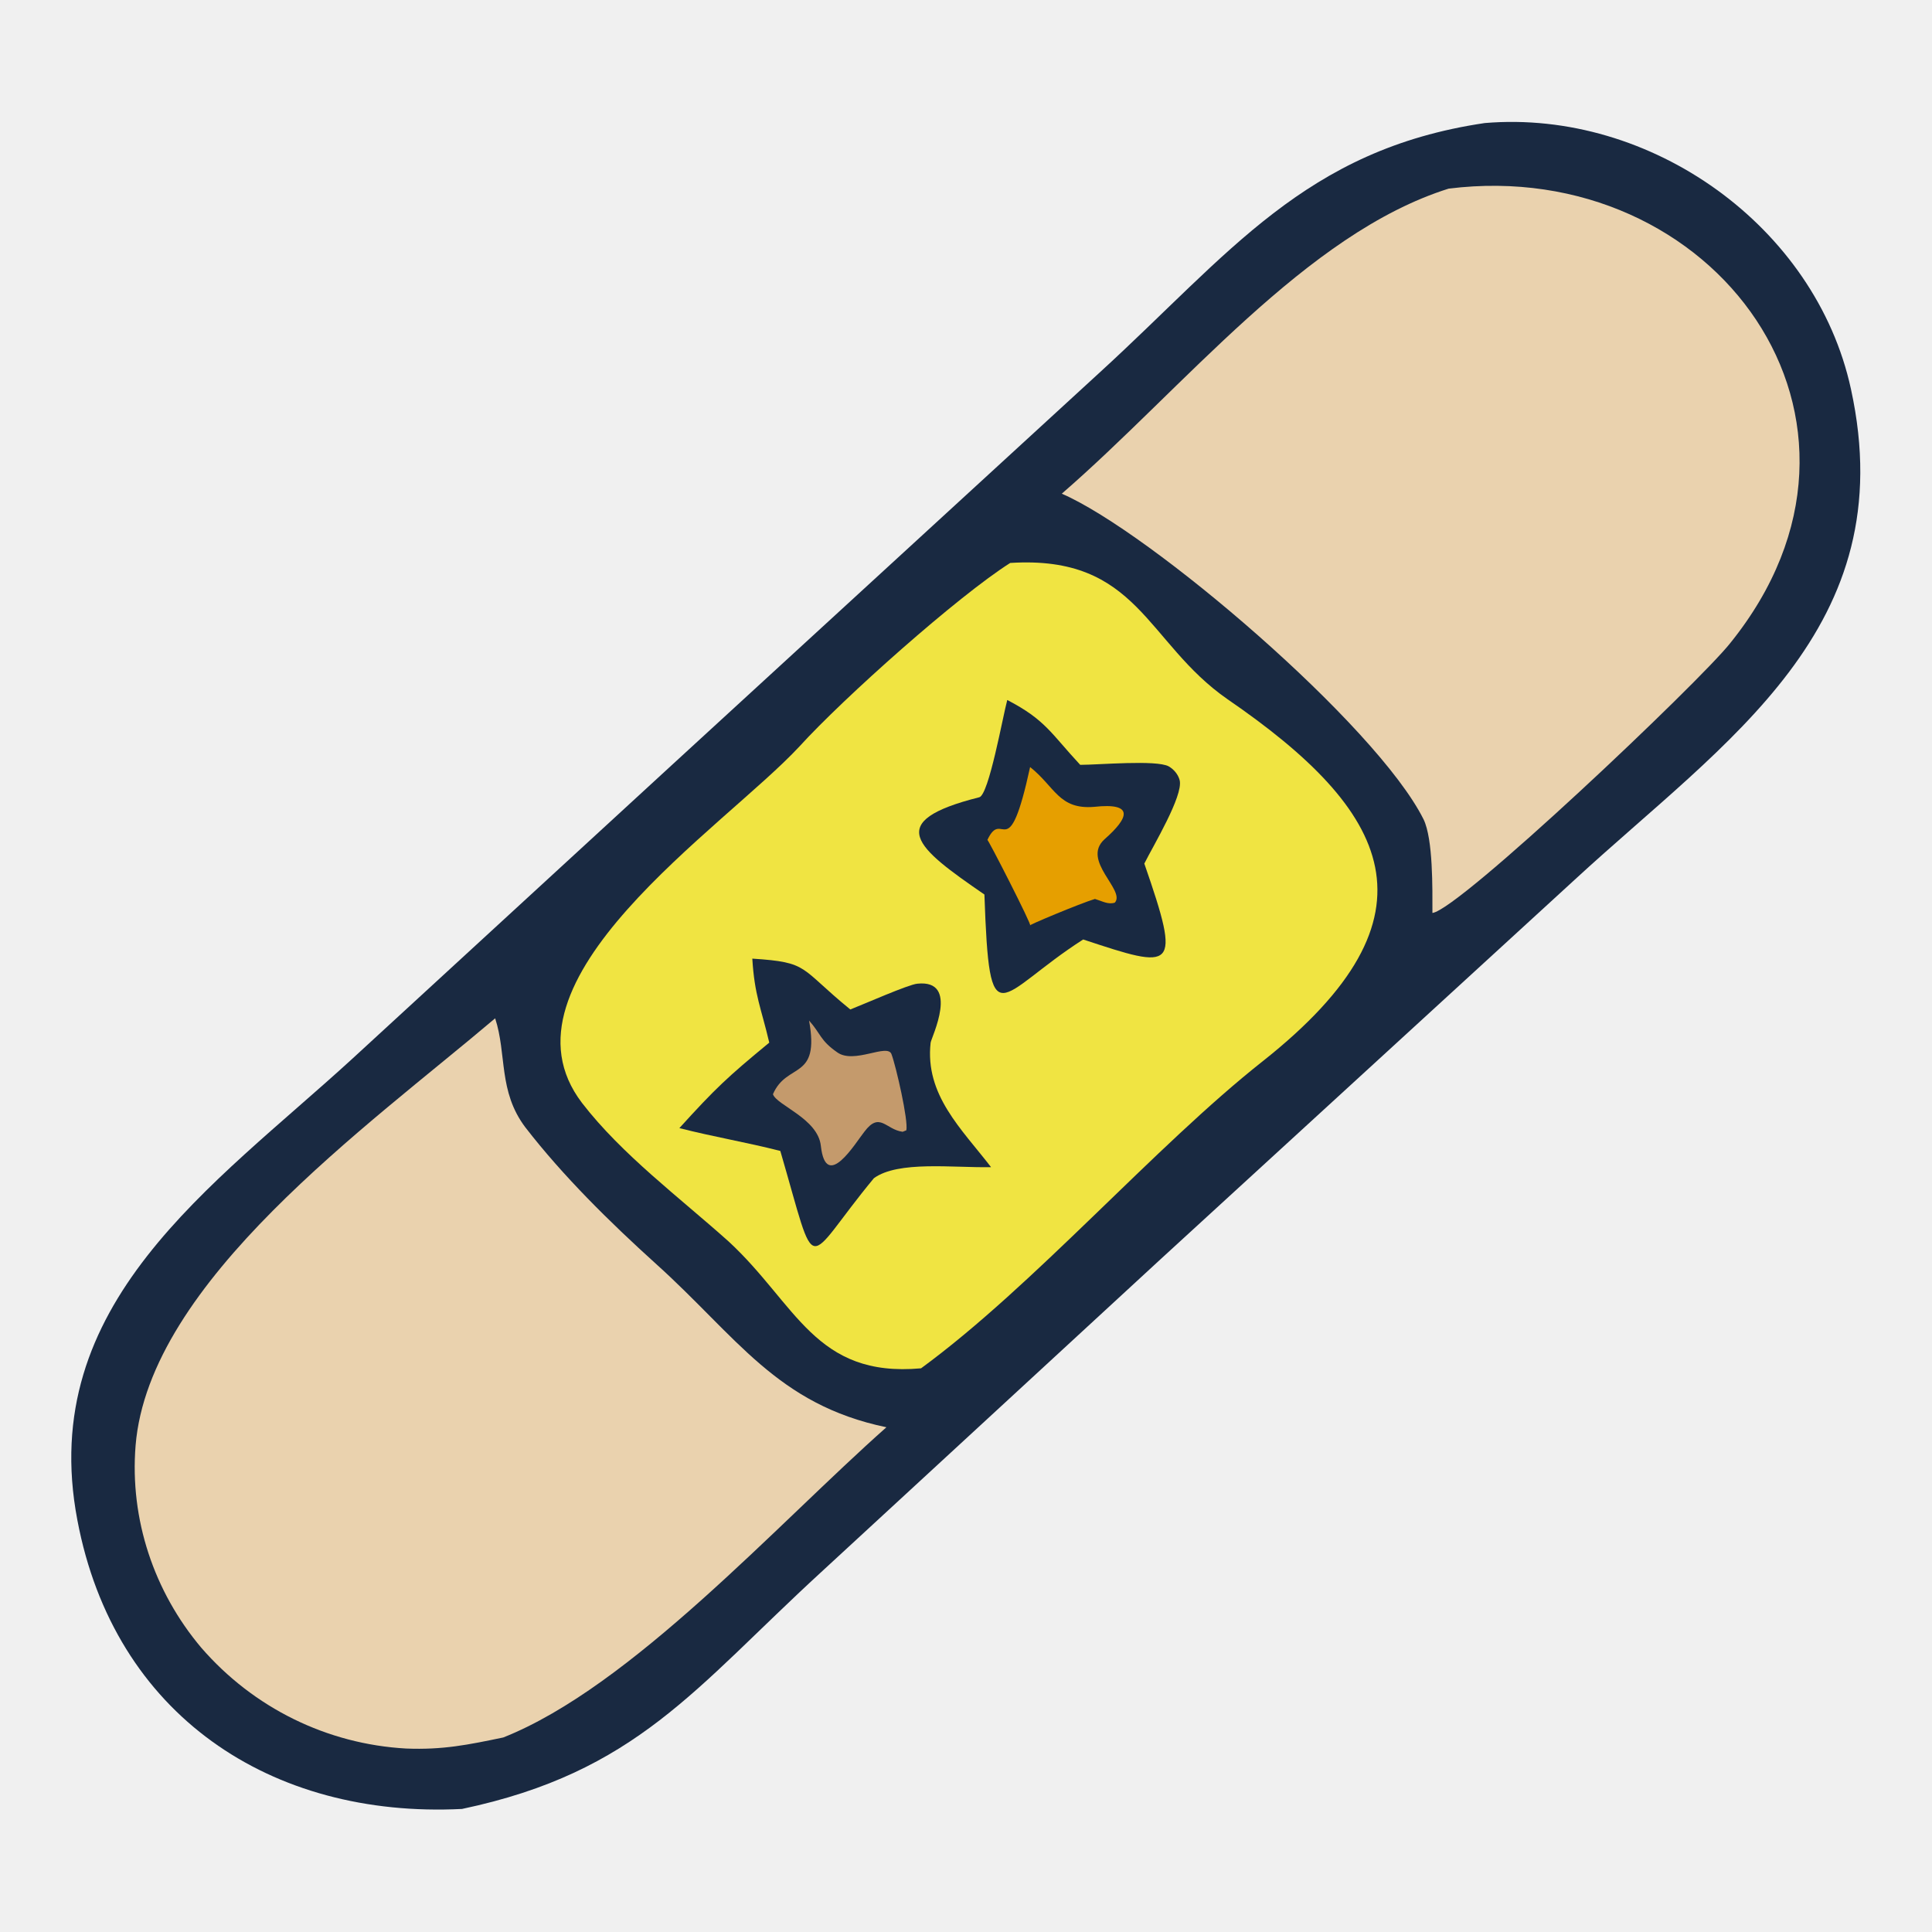
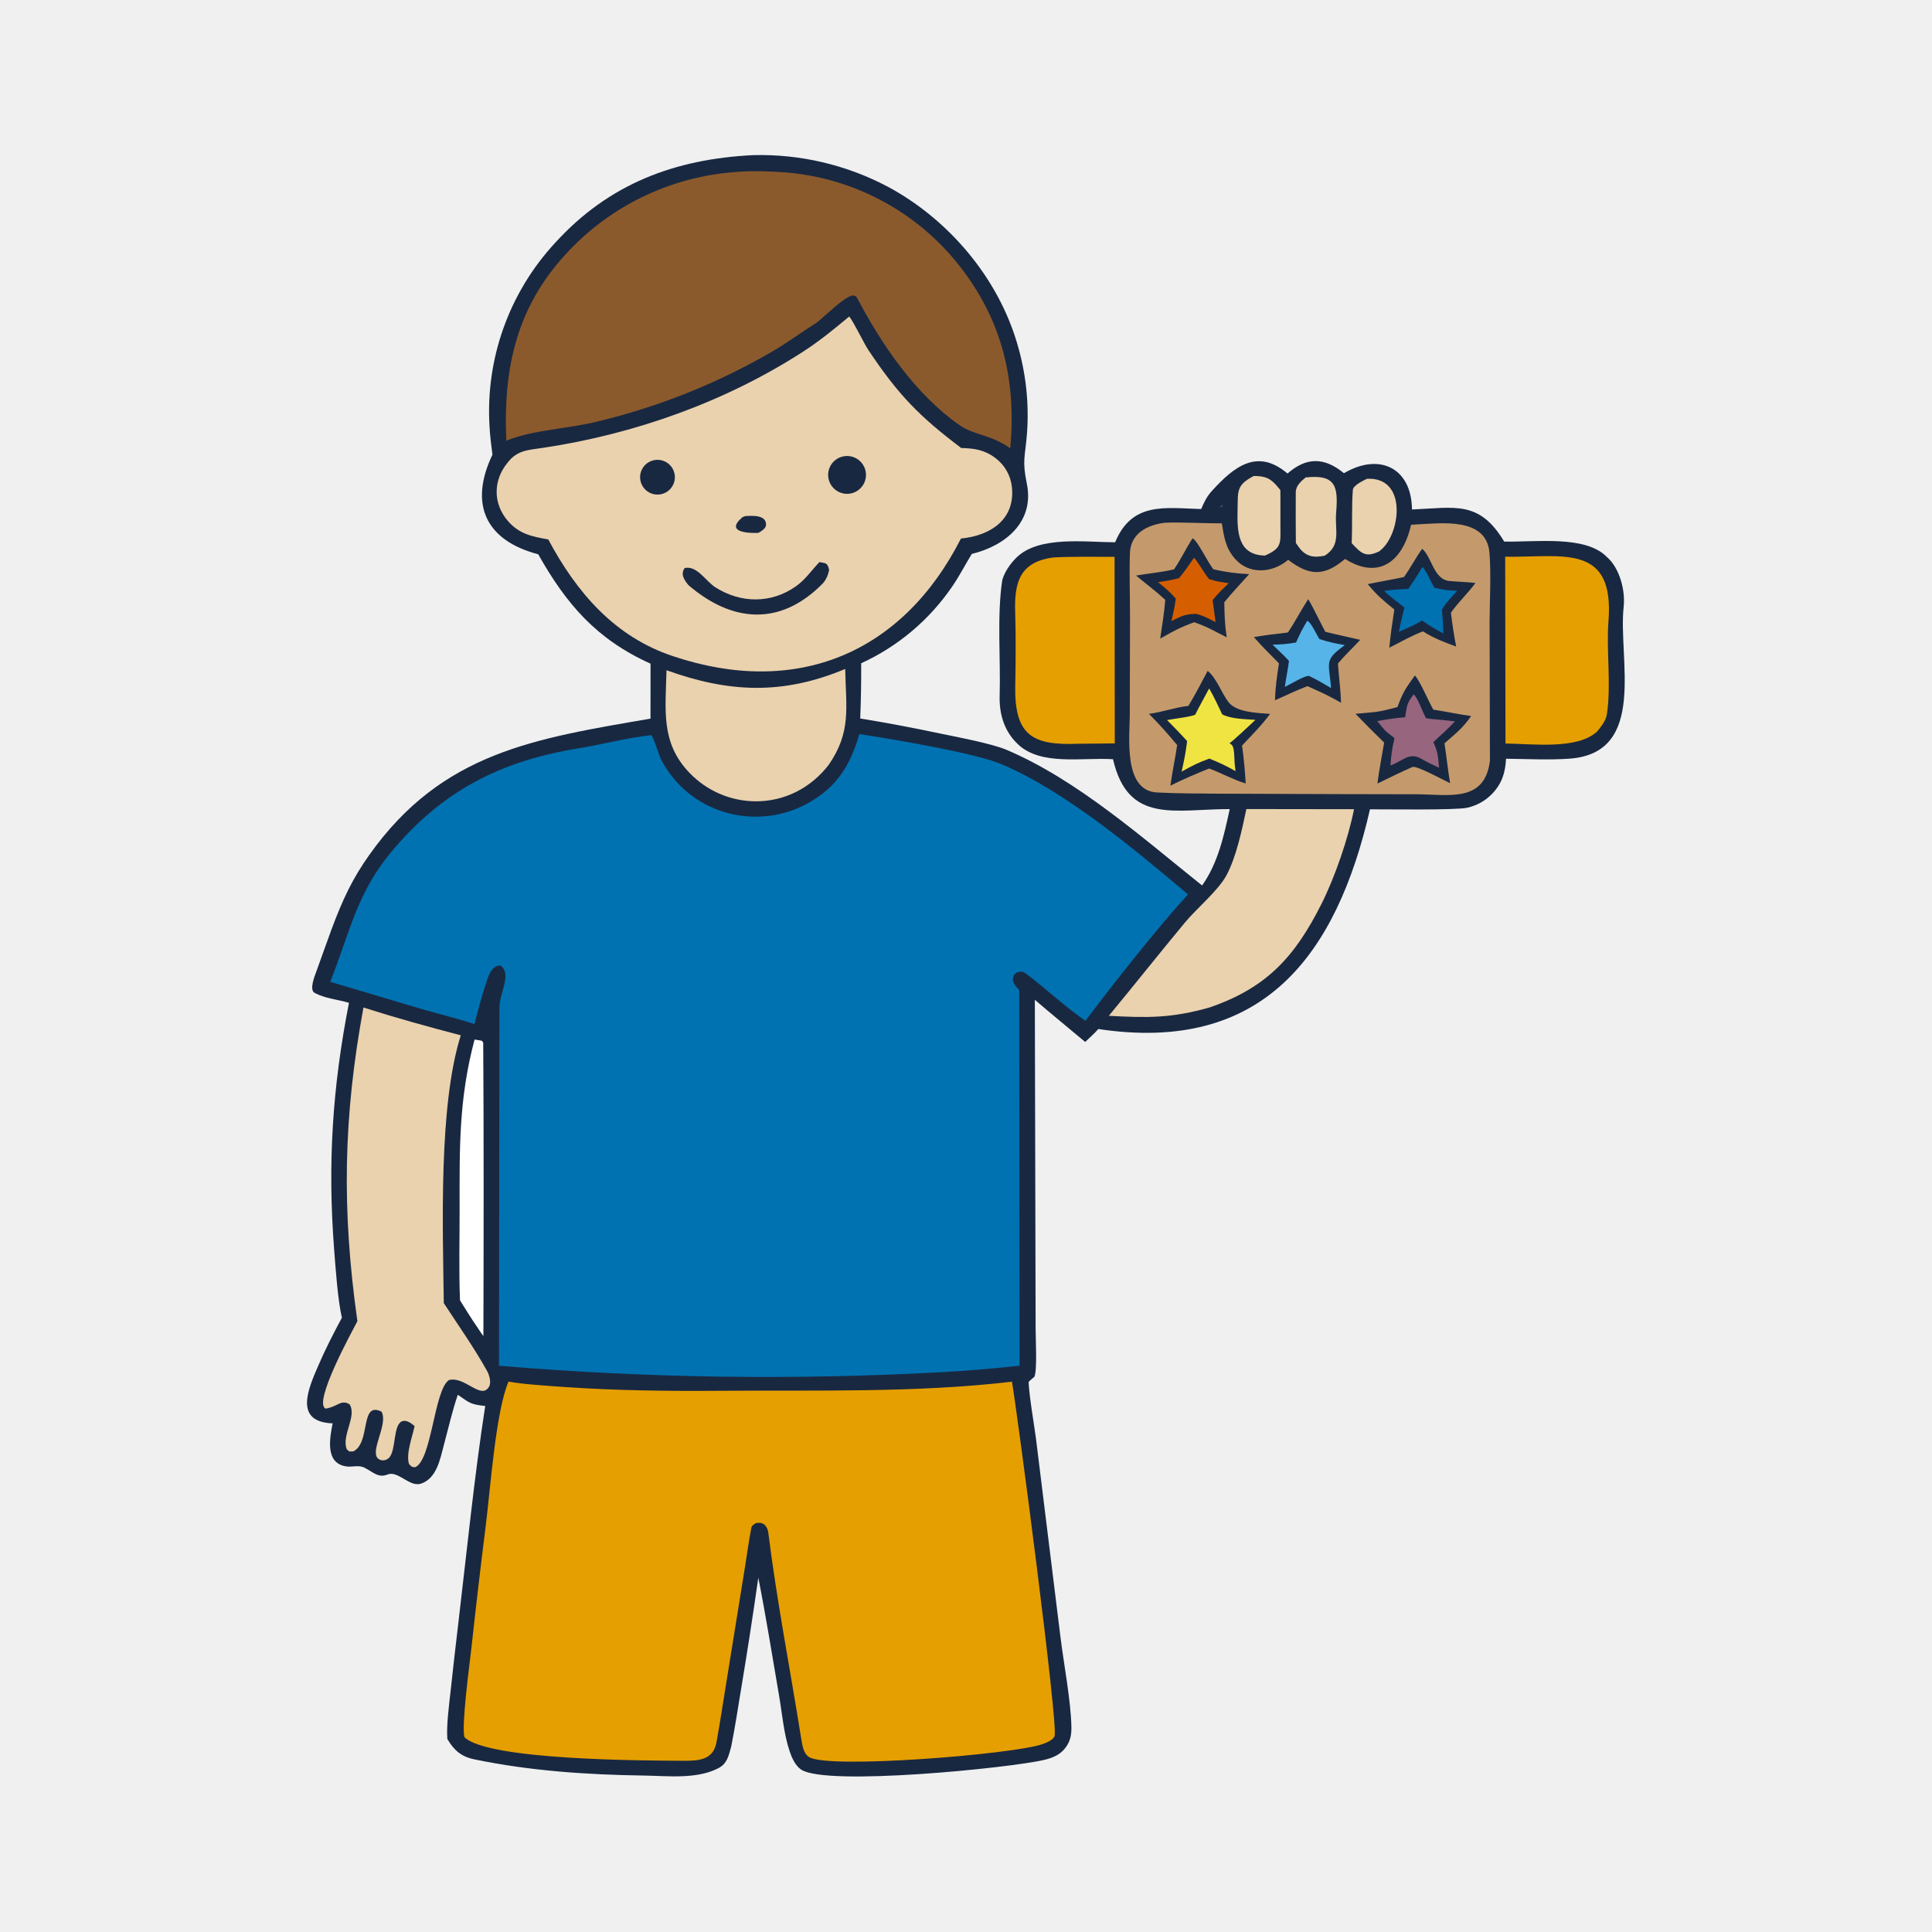
- <svg xmlns="http://www.w3.org/2000/svg" viewBox="423 456.5 262.2 262.2">
-   <path fill="#192941" d="M 624.5 473.2 C 647.0 471.3 669.4 487.2 674.2 509.3 C 681.3 541.8 657.2 557.0 636.7 575.9 L 580.5 627.4 L 534.4 669.9 C 517.3 685.6 509.4 697.0 485.7 702.0 C 459.8 703.3 438.5 689.3 433.5 662.8 C 427.9 633.4 451.9 617.5 470.8 600.2 L 514.1 560.4 L 572.3 507.0 C 589.8 491.0 600.1 476.8 624.5 473.2 z" />
-   <path fill="#F0E442" d="M 560.1 532.9 C 577.5 531.8 578.5 543.7 589.6 551.4 C 611.6 566.5 619.4 580.7 594.4 600.5 C 579.7 612.1 563.3 631.0 548.0 642.2 C 533.6 643.5 531.1 633.5 521.9 625.0 C 515.2 619.0 507.4 613.2 502.0 606.2 C 489.3 589.6 521.3 568.8 531.5 557.8 C 537.5 551.2 553.0 537.4 560.1 532.9 z" />
-   <path fill="#192941" d="M 559.7 551.5 C 564.9 554.2 565.6 556.0 569.6 560.3 C 572.1 560.3 579.9 559.6 581.6 560.5 C 582.3 560.9 582.9 561.6 583.1 562.4 C 583.6 564.5 579.5 571.3 578.3 573.7 C 583.4 588.4 582.4 588.1 570.0 584.0 C 558.3 591.5 557.3 597.9 556.6 577.9 C 547.3 571.5 542.8 568.0 555.9 564.7 C 557.2 564.4 559.1 553.7 559.7 551.5 z" />
-   <path fill="#E69F00" d="M 562.8 560.6 C 566.2 563.3 566.7 566.4 571.5 566.0 C 577.0 565.4 576.2 567.5 572.9 570.4 C 569.7 573.3 575.8 577.3 574.3 579.0 C 573.4 579.3 572.6 578.8 571.6 578.5 C 569.6 579.1 562.2 582.2 562.8 582.1 C 563.2 582.3 556.9 570.0 557.0 570.5 C 559.1 566.0 559.8 574.4 562.8 560.6 z" />
-   <path fill="#192941" d="M 525.1 586.6 C 532.9 587.1 531.4 587.8 538.4 593.5 C 540.2 592.8 546.3 590.1 547.5 590.0 C 553.3 589.4 549.4 597.3 549.3 598.0 C 548.5 605.1 553.5 609.7 557.5 614.9 C 552.3 615.0 544.9 614.0 541.6 616.4 C 531.9 628.1 534.1 630.5 528.9 612.7 C 524.2 611.5 519.9 610.8 515.2 609.6 C 520.1 604.2 521.7 602.7 527.4 598.0 C 526.3 593.3 525.4 591.6 525.1 586.6 z" />
-   <path fill="#C49A6C" d="M 532.8 595.0 C 534.4 596.8 534.3 597.7 536.6 599.3 C 538.9 601.0 543.5 598.0 544.0 599.6 C 544.6 601.2 546.3 608.6 546.0 609.9 L 545.5 610.1 C 543.2 609.8 542.4 607.3 540.3 610.1 C 539.1 611.6 535.1 618.3 534.4 612.0 C 534.0 608.3 528.4 606.5 527.9 605.0 C 529.8 600.6 534.3 603.2 532.8 595.0 z" />
-   <path fill="#EAD2AE" d="M 490.2 594.7 C 491.8 599.6 490.6 604.6 494.3 609.5 C 499.4 616.1 505.8 622.4 512.0 628.0 C 523.0 637.9 528.4 647.1 543.3 650.2 C 528.5 663.3 508.7 685.4 491.3 692.3 C 486.5 693.3 483.1 694.0 478.1 693.8 C 467.4 693.2 457.4 688.3 450.3 680.1 C 443.9 672.5 440.6 662.7 441.4 652.7 C 443.2 630.4 473.0 609.3 490.2 594.7 z" />
-   <path fill="#EAD2AE" d="M 619.6 482.1 C 655.6 477.6 682.2 513.6 657.8 543.8 C 653.6 549.1 621.0 580.0 617.4 580.4 C 617.4 577.1 617.5 570.4 616.2 567.7 C 609.8 554.9 579.1 528.7 567.1 523.5 C 583.6 509.2 600.2 488.2 619.6 482.1 z" />
+ <svg xmlns="http://www.w3.org/2000/svg" viewBox="273.31 226.81 1502.38 1502.38">
+   <path fill="#192841" d="M859.109 347.437a212.17 212.17 0 0 1 104.919 24.735c47.022 25.389 85.332 70.503 100.352 122.052a194.1 194.1 0 0 1 7.51 70.141c-1.4 17.765-3.86 20.238-.08 38.604 6.17 30.022-17.27 48.445-42.79 54.585-5.18 8.414-9.25 16.492-14.87 24.782a172.65 172.65 0 0 1-71.158 60.247 955 955 0 0 1-.744 42.936 1332 1332 0 0 1 62.172 11.7c13.05 2.663 40.16 7.824 51.58 12.67 55.11 23.39 105.91 68.619 152.09 105.484 12.41-17.39 17.07-38.989 21.49-59.389-42.46-.09-79.02 12.125-90.77-38.784-24.16-1.506-55.75 5.274-73.69-11.414-10.66-9.919-14.9-23.287-14.45-38.107.86-28.638-2.2-61.488 2-89.6 1.73-6.538 6.35-13.024 11.1-17.701 17.42-17.169 53.74-11.9 76.69-11.878 13.17-31.772 38.86-26.618 66.92-25.84 2.24-5.322 4.39-9.748 8.32-14.077 17.23-18.951 35.38-33.491 58.81-13.547 14.9-13.026 28.76-12.665 43.89-.259 27.5-16.146 52.53-4.299 52.93 28.23 33.51-1.399 52.28-7.325 71.69 24.949 24.37.517 63.45-5.118 79.88 12.033 9.79 8.374 14.45 25.815 13.02 38.736-4.45 40.133 18.84 113.485-41.92 118.022-15.79 1.178-34.17.241-49.56.082-.48 10.537-3.12 19.178-10.59 27.051a38.3 38.3 0 0 1-19.65 11.05c-9.09 2.031-62.76 1.164-75.55 1.233-26.05 113.626-83.25 190.117-211.25 170.847-3.05 3.46-6.83 6.86-10.21 10.06-13.07-10.99-26.19-21.64-39.16-32.79l.61 255.22c-.06 7.52 1.39 32.79-.96 37.93-.64.53-4.51 3.77-4.49 4.1.61 12.22 4.2 32.3 5.73 44.01l18.93 153.39c2.62 21.45 8.24 50.54 8.61 70.86.09 5.28-.55 9.76-3.38 14.32-4.19 6.75-10.27 9.47-17.8 11.26-26.16 6.22-169.25 20.66-188.946 7.54-4.579-3.05-7.272-9.2-8.971-14.22-4.532-13.4-5.802-29.23-8.21-43.22-5.267-30.6-10.143-61.33-16.162-91.8a3593 3593 0 0 1-13.534 87.5c-2.377 14.45-4.694 29.63-7.562 43.91-1.945 6.97-3.041 13.17-10.019 16.77-16.968 8.74-39.369 5.95-57.971 5.68-44.089-.63-88.593-3.62-131.806-12.61-10.195-2.13-15.803-7.1-20.918-15.8-.84-10.24 1.327-26.16 2.475-36.84 1.985-18.37 4.075-36.73 6.271-55.09 6.404-54.2 12.406-113.52 20.709-167.04-11.427-1.27-11.705-2.08-21.329-8.74-4.37 12.94-7.355 26.11-10.887 39.31-2.902 10.85-5.5 25.67-17.669 29.8-8.919 3.03-17.906-10.42-26.095-7.08-7.211 2.94-11.46-2.07-17.561-5.12-5.264-2.84-9.825-.13-15.542-1.37-15.452-3.02-11.788-22-9.582-33.29-30.444-1.14-18.963-26.85-11.088-45.07 5.517-12.76 11.736-24.86 18.298-37.11-3.214-13.51-4.976-39.29-6.056-53.31-5.124-66.55-1.294-126.13 11.561-191.53-8.67-2.58-18.535-3.37-26.607-7.662-4.567-2.238-.044-13.271 1.357-17.08 7.734-21.032 14.874-43.519 24.895-63.544a200.5 200.5 0 0 1 16.085-26.626c56.688-80.068 128.982-90.615 218.738-106.096l.031-42.738c-41.995-18.92-65.416-46.196-87.342-85.064-41.262-10.79-53.868-39.278-35.596-77.423-.939-7.331-1.912-14.862-2.281-22.232a192.73 192.73 0 0 1 50.854-142.327c41.859-46.176 93.339-65.418 154.289-68.411" />
+   <path fill="#0072B1" d="M941.586 797.621c24.709 3.844 89.744 14.567 110.854 23.576 49.82 21.261 103.16 66.123 144.7 101.108-23.77 25.939-58.37 69.837-79.73 98.285-14.68-9.84-31.24-25.303-45.49-36.105-3.26-2.474-4.09-2.253-7.56-1.687-3.38 2.823-2.26 1.119-3.57 5.247.44 4.085 2.25 5.383 5.09 8.682l.28 292.103c-20.58 2.27-41.23 3.97-61.91 5.1a2487 2487 0 0 1-342.919-5.08l.356-278.25c-.04-12.109 9.807-25.843 1.067-32.914-7.747-.604-10.27 9.898-12.237 15.962-3.132 9.662-5.685 19.652-8.236 29.482-12.388-4.03-28.073-7.93-40.853-11.61l-71.348-21.213c15.144-37.671 20.179-68.103 47.35-100.819 39.94-48.093 85.583-71.024 146.248-80.836 18.519-2.995 36.654-8.079 56.081-10.151 1.732 1.165 6.055 16.133 8.163 19.991 10.547 19.306 27.396 33.181 48.211 39.658a83.96 83.96 0 0 0 64.794-6.398c23.157-12.549 33.554-29.766 40.659-54.131" />
+   <path fill="#E69F00" d="M668.764 1301.18c9.728 1.98 33.346 3.5 43.407 4.2 39.819 2.78 80.864 3.27 120.855 2.95 74.091-.58 153.574 1.69 227.214-7.1 4.63 27.35 36.26 268.04 33.13 275.68-1.28 3.14-6.47 5.16-9.4 6.19-22.71 7.97-165.964 19.5-181.349 10.13-4.884-2.97-5.44-9.87-6.353-14.97-8.473-53.29-18.854-106.34-25.545-159.93-.309-2.47-1.411-4.17-2.973-6.04-3.044-1.58-2.916-1.36-6.4-1.15-1.48.94-3.387 1.78-3.765 3.68-1.808 9.08-3.373 20.72-4.836 29.81l-14.727 91.19c-2.471 15.29-4.795 30.63-7.542 45.79-2.507 13.82-13.72 14.5-25.596 14.44-30.493-.16-151.832-.4-170.351-18.29-2.658-7.68 4.072-58.05 5.41-69.84 3.436-31.55 7.131-63.07 11.084-94.55 3.569-28.16 7.77-89.14 17.737-112.19" />
+   <path fill="#EAD2AE" d="M933.678 472.922c3.428 3.996 11.211 20.581 15.076 26.351 23.156 34.57 39.089 51.061 72.016 75.917 10.18.253 18.23 1.385 26.74 7.906a32.3 32.3 0 0 1 12.67 22.386c2.75 25.485-16.98 37.964-39.6 40.108-45.689 89.761-128.194 123.604-224.019 91.45-45.526-15.13-75.123-49.901-96.874-90.71-12.647-2.363-22.31-4.048-31.231-14.179-11.893-13.506-11.776-31.756-.506-45.461 7.38-9.759 15.953-9.908 27.219-11.58 71.149-10.562 141.931-35.661 202.481-74.735 12.985-8.379 24.322-17.678 36.028-27.453" />
+   <path fill="#192841" d="M910.524 663.906c5.449.961 6.196.624 7.549 6.05-.789 3.963-2.354 7.941-5.227 10.846-33.345 33.723-70.855 29.576-104.026 1.16-3.324-3.905-6.603-8.636-3.085-13.427 9.539-2.154 16.393 10.22 23.847 14.967 19.627 12.499 43.195 12.872 62.498-.647 7.532-5.275 12.122-12.333 18.444-18.949m16.187-81.516a14.716 14.716 0 1 1 9.863 27.719c-7.58 2.466-15.746-1.551-18.418-9.061s1.12-15.782 8.555-18.658m-147.626 3.153a13.528 13.528 0 1 1-6.967 17.573c-2.835-6.777.258-14.579 6.967-17.573m73.693 42.6c3.728-.145 16.773-1.653 16.221 6.995-.171 2.669-3.794 4.874-6.001 6.066-5.952.255-26.994.085-12.224-12.282-.097.081 2.285-.889 2.004-.779" />
+   <path fill="#C49A6C" d="M1178.82 633.329c12.79-.597 30.84.514 44.62.448 1.71 10.403 2.76 18.711 9.88 27.149 11.01 13.049 29.49 11.647 41.71 1.203 16.5 12.672 28.11 13.002 44.23-.67 27.01 16.912 45.08 1.033 51.37-26.553 1.45-.129 2.91-.227 4.36-.295 18.98-.87 54.3-5.879 56.56 22.076 1.38 17.099.17 36.484.1 53.822l.27 107.926c-4.07 32.856-32.04 26.087-57.72 26.013l-60.37-.124-91.95-.327c-16-.128-33-.093-48.88-.944-26.49-1.421-21.16-43.582-21.12-61.549l.17-73.806c.04-16.833-.63-33.987-.07-50.719.52-15.489 13.53-21.88 26.84-23.65" />
+   <path fill="#192841" d="M1212.42 748.5c6.71 5.261 10.86 17.32 16.16 24.245 6.25 8.164 22.78 8.426 32.35 9.227-7.11 9.666-13.72 15.921-21.78 24.611 1.44 10.083 2.24 19.312 2.86 29.5-10.22-3.171-18.35-7.882-28.39-11.666-9.01 3.567-21.59 8.953-30.18 13.353 1.45-10.567 3.71-20.974 5.26-31.566-6.25-7.522-13.72-16.08-20.62-22.929l-1.31-1.322c10.75-1.428 21.13-5.284 30.63-6.183 6.4-10.602 9.33-16.688 15.02-27.27" />
+   <path fill="#F0E442" d="M1202.72 782.595c3.14-6.355 6.98-13.123 10.33-19.426l.54-.998c4.51 7.835 6.3 12.332 10.17 20.171 7.22 3.683 17.75 3.622 25.8 4.253-.99.981-20.64 19.5-20.05 17.881.06.311.4.804.63.878 3.62 1.169 2.7 11.087 3.49 17.291.16 1.275.32 2.551.47 3.828-7.47-4.333-12.47-6.466-20.32-9.772-9.21 3.329-12.98 5.398-21.59 10.126 1.83-8.294 3.28-15.21 4.26-23.703-4.6-5.176-10.72-11.455-15.62-16.377 5.01-.976 18.44-2.467 21.89-4.152" />
+   <path fill="#192841" d="M1373.54 752.09c3.78 3.689 10.6 20.131 14.35 26.532 9.77 1.518 19.74 3.693 29.45 4.983-6.99 9.931-11.74 13.245-20.76 21.25 1.64 10.445 2.59 20.573 4.38 31.021-4.93-2.31-25.98-13.855-29.24-12.65-8.85 3.836-18.47 8.632-27.29 12.902 1.28-10.341 3.5-21.403 5.23-31.853a984 984 0 0 1-22.26-22.368c15.05-1.521 15.69-.702 30.97-4.861l1.67-.442c4.13-11.421 6.28-14.422 13.5-24.514" />
+   <path fill="#97657E" d="M1372.62 766.737c3.73 3.647 6.54 13.126 9.61 18.542l.65.102c1.4.234 2.71.488 4.12.602a311 311 0 0 1 17.74 1.802c-5.57 5.77-10.85 10.734-16.81 16.117 3.67 8.177 3.54 10.817 4.46 19.917-5.52-2.549-9.03-4.138-14.36-7.254-8.99-4.783-13.48 1.697-23.44 5.515.57-8.444 1.23-12.972 3.1-21.304-8.36-6.671-6.12-4.286-13.37-13.226 8.22-1.454 13.34-2.33 21.67-2.978 1.57-9.167.84-10.003 6.63-17.835" />
+   <path fill="#192841" d="M1290.57 692.766c1.77 2.158 10.96 21.014 13.32 25.322l1.78.454c8.42 2.081 16.91 3.784 25.37 5.843-5.53 5.972-12.41 12.492-17.31 18.405.74 10.392 2.04 20.017 2.45 30.506-10.62-6.031-15.19-7.975-26.16-12.905l-1.15.429c-8.52 3.249-15.78 6.956-24.08 10.525.26-9.89 1.52-18.923 3.08-28.68-6.57-6.754-13.38-13.324-19.52-20.403 8.08-1.44 16.32-2.413 24.49-3.357l2.02-.277c5.24-7.844 9.49-16.058 14.64-24.156z" />
+   <path fill="#56B4E9" d="M1289.91 709.504c3.07 1.506 6.81 10.18 9.39 14.237 7.36 2.474 12.18 3.322 19.77 4.729-16.32 11.854-12.37 12.854-10.67 33.38-5.87-3.458-10.93-6.421-17.08-9.404-2.98-.657-14.42 6.383-18.87 8.497.92-6.853 2.34-13.365 3.2-20.21-3.97-4.418-8.48-8.352-12.75-12.582 7.44-.294 10.72-.408 18.24-1.708 3.14-6.989 4.75-10.292 8.77-16.939" />
+   <path fill="#192841" d="M1200.69 645.405c4.05 2.1 11.22 17.728 16.15 24.094 9.83 2.25 17.91 3.286 27.9 3.772-6.69 7.532-13.23 14.252-19.59 22.115l.21-.267c.18 10.194.34 17.22 1.89 27.297-10.69-5.291-13.81-7.686-25.28-11.737-11.21 4.075-15.89 6.775-26.43 12.703 1.5-10.356 3.08-19.678 3.9-30.138-8.31-7.64-14.35-11.898-22.71-18.865 9.29-1.646 18.55-2.338 27.69-4.438l1.89-.42c5.71-8.476 8.95-15.765 14.38-24.116" />
+   <path fill="#D55E00" d="M1201.77 660.603c2.29 1.583 8 12.091 11.76 16.55 2.13.585 4.88 1.498 6.97 1.831l8.3 1.348c-5.43 5.31-7.75 7.23-12.54 13.204.74 5.699 1.64 11.288 2.3 17.007-5.97-2.882-8.86-4.794-15.25-6.406l-.95.052c-8.48.409-10.48 1.956-18.15 5.56 1.59-6.59 2.54-10.812 3.43-17.464-5.04-5.729-8.05-8.042-13.82-12.787 6-.801 10.49-1.602 16.32-3.074 4.28-5.155 7.85-10.319 11.63-15.821" />
+   <path fill="#192841" d="M1379.21 653.578c7.54 6.091 8.79 23.958 21.36 25.058 6.8.596 13.24.707 20.11 1.51-6.53 8.777-13.01 14.498-19.09 23.11 1.11 9.195 2.3 17.236 4.09 26.342-9.41-3.45-17.21-6.342-25.87-11.816-10.27 4.05-16.38 7.792-26.15 12.719 1.04-10.563 2.29-19.3 3.91-29.706-9.09-7.498-13.02-10.564-20.67-19.733 9.4-2.008 18.8-3.498 28.21-5.537 5.14-7.303 9.01-14.817 14.1-21.947" />
+   <path fill="#0072B2" d="M1379.41 667.664c3.34 3.451 6.5 11.506 9.26 16.171 8.52 1.951 8.96 1.945 17.8 2.414-4.13 4.692-8.95 9.315-11.93 14.839.6 6.085 1.01 12.188 1.23 18.3-4.99-2.496-12.11-6.751-16.65-10.028-6.7 4.07-11.11 5.571-18.04 8.837.5-2.574.94-4.689 1.53-7.231l1.3-5.475c.36-1.584.65-2.696 1.05-4.23l.49-1.976c-5.67-4.736-10.44-7.701-15.81-12.976 7.73-1.047 11.22-1.171 18.88-1.575a276 276 0 0 0 10.89-17.07" />
+   <path fill="#8B5A2C" d="M847.662 360.427c8.976-.987 26.658-.305 35.224.363a191.58 191.58 0 0 1 131.814 66.979c36.8 43.726 49.28 91.998 44.21 147.718-15.32-11.091-27.93-9.953-39.65-18.196-33.754-23.757-59.841-61.682-78.86-97.757-1.519-2.882-1.85-2.587-4.471-3.004-7.567 2.352-19.831 15.046-27.393 21.068-11.972 7.487-21.864 15.021-34.863 22.667a504.2 504.2 0 0 1-135.172 54.187c-24.637 6.089-50.914 6.537-71.445 15.084-2.429-52.848 6.649-99.591 42.238-140.626a197.94 197.94 0 0 1 138.368-68.483" />
+   <path fill="#EAD2AE" d="M555.942 1010.27c26.341 8.41 48.927 14.58 75.698 21.63-17.346 54.82-13.976 149.09-13.227 208.24 11.165 17.17 23.742 34.87 33.655 52.78 1.795 3.24 3.406 8.96 1.581 12.14-6.183 10.78-18.82-8.31-31.21-5.08-11.571 7.64-13.25 62.07-26.272 67.81-3.623-.56-2.035.18-4.804-2.54-2.434-7.91 2.354-20.34 4.371-29.48-2.439-2.02-5.835-4.68-9.044-3.96-8.061 1.82-5.066 22.86-10.857 28.61-2.032 2.02-4.658 2.28-6.366 1.77-11.394-3.34 6.378-27.11.537-37.64-17.032-8.45-8.155 23.93-21.899 30.9-3.924.05-2.326.69-5.101-1.6-4.407-10.67 8.157-25.83 2.099-35.05-6.741-3.94-9.025 1.84-18.534 3.4-10.132-4.31 20.431-59.84 24.655-67.99-12.223-86.76-11.023-158.17 4.718-243.94m686.588-154.315 83.71.114c-4.45 22.609-14.89 52.925-25.3 73.622-20.98 41.752-43 65.289-86.8 80.479-29.81 8.51-48.66 8.18-78.59 6.57 19.85-24.001 39.24-48.476 59.13-72.461 9.1-10.967 25.69-24.71 32.15-36.435 7.87-14.288 12.31-36.067 15.7-51.889" />
+   <path fill="#E69F00" d="M1443.79 659.711c43.91.838 85.25-11.264 80.3 50.371-1.79 22.263 2.32 49.635-1.25 72.321-.78 4.999-4.6 9.607-7.67 13.355-15.48 14.129-50.04 9.446-71.15 9.244z" />
+   <path fill="#EAD2AE" d="M791.6 748.003c48.74 17.575 90.501 19.29 138.97-.988.609 30.501 4.81 48.95-12.806 74.508-13.927 18.065-34.464 28.667-57.45 28.405a71.66 71.66 0 0 1-50.642-21.94c-22.841-23.565-18.745-49.034-18.072-79.985" />
+   <path fill="#E69F00" d="M1092.43 660.325c14.39-.857 32.9-.437 47.6-.501l.17 145.07-28.55.294c-36.05 1.411-49.66-6.801-48.85-45.77.38-18.047.51-38.389-.06-56.408-.74-23.315 3.47-39.263 29.69-42.685" />
+   <path fill="#FFFFFF" d="m642.357 1035.18 5.619.92c.365.5.729.99 1.094 1.49.475 63.27.352 169.26.138 228.17-1.684-2.14-3.6-5.17-5.162-7.5-4.274-6.07-8.978-13.92-13.029-20.28-.937-22.96-.28-47.75-.299-70.78-.038-47.62-.722-85.55 11.639-132.02" />
+   <path fill="#EAD2AE" d="M1248.27 596.941c9.47.04 13.44 1.966 19.47 9.477l1.21 1.469c.17 9.465-.03 19.2.05 28.601.11 13.124.92 16.667-12.03 22.355-21.18-.409-21.67-18.613-21.29-35.34.34-15.046-1.12-19.312 12.59-26.562m40.34 1.153c23.37-2.609 25.44 6.865 23.72 27.415-1.14 13.628 4.2 25.083-8.82 33.375l-.87.173c-7.95 1.661-14.28.301-19.26-6.672l-2.37-3.39c-.08-13.044-.19-26.46-.07-39.517.05-4.942 4.19-8.523 7.67-11.384m47.7 1.038c31.61-1.632 26.27 42.724 10.67 55.455l-1.23 1.032c-10.5 4.893-13.71 1.736-21.35-6.439.64-12.238-.12-29.322.95-41.509.29-3.347 7.9-7.087 10.96-8.539" />
+   <path fill="#9E9E9E" d="m1223.03 620.299 1.35-.812c-.09.226-.68.756-1.04 1.108-.2.104-1.3.705-1.56.765.42-.354.84-.707 1.25-1.061" />
</svg>
